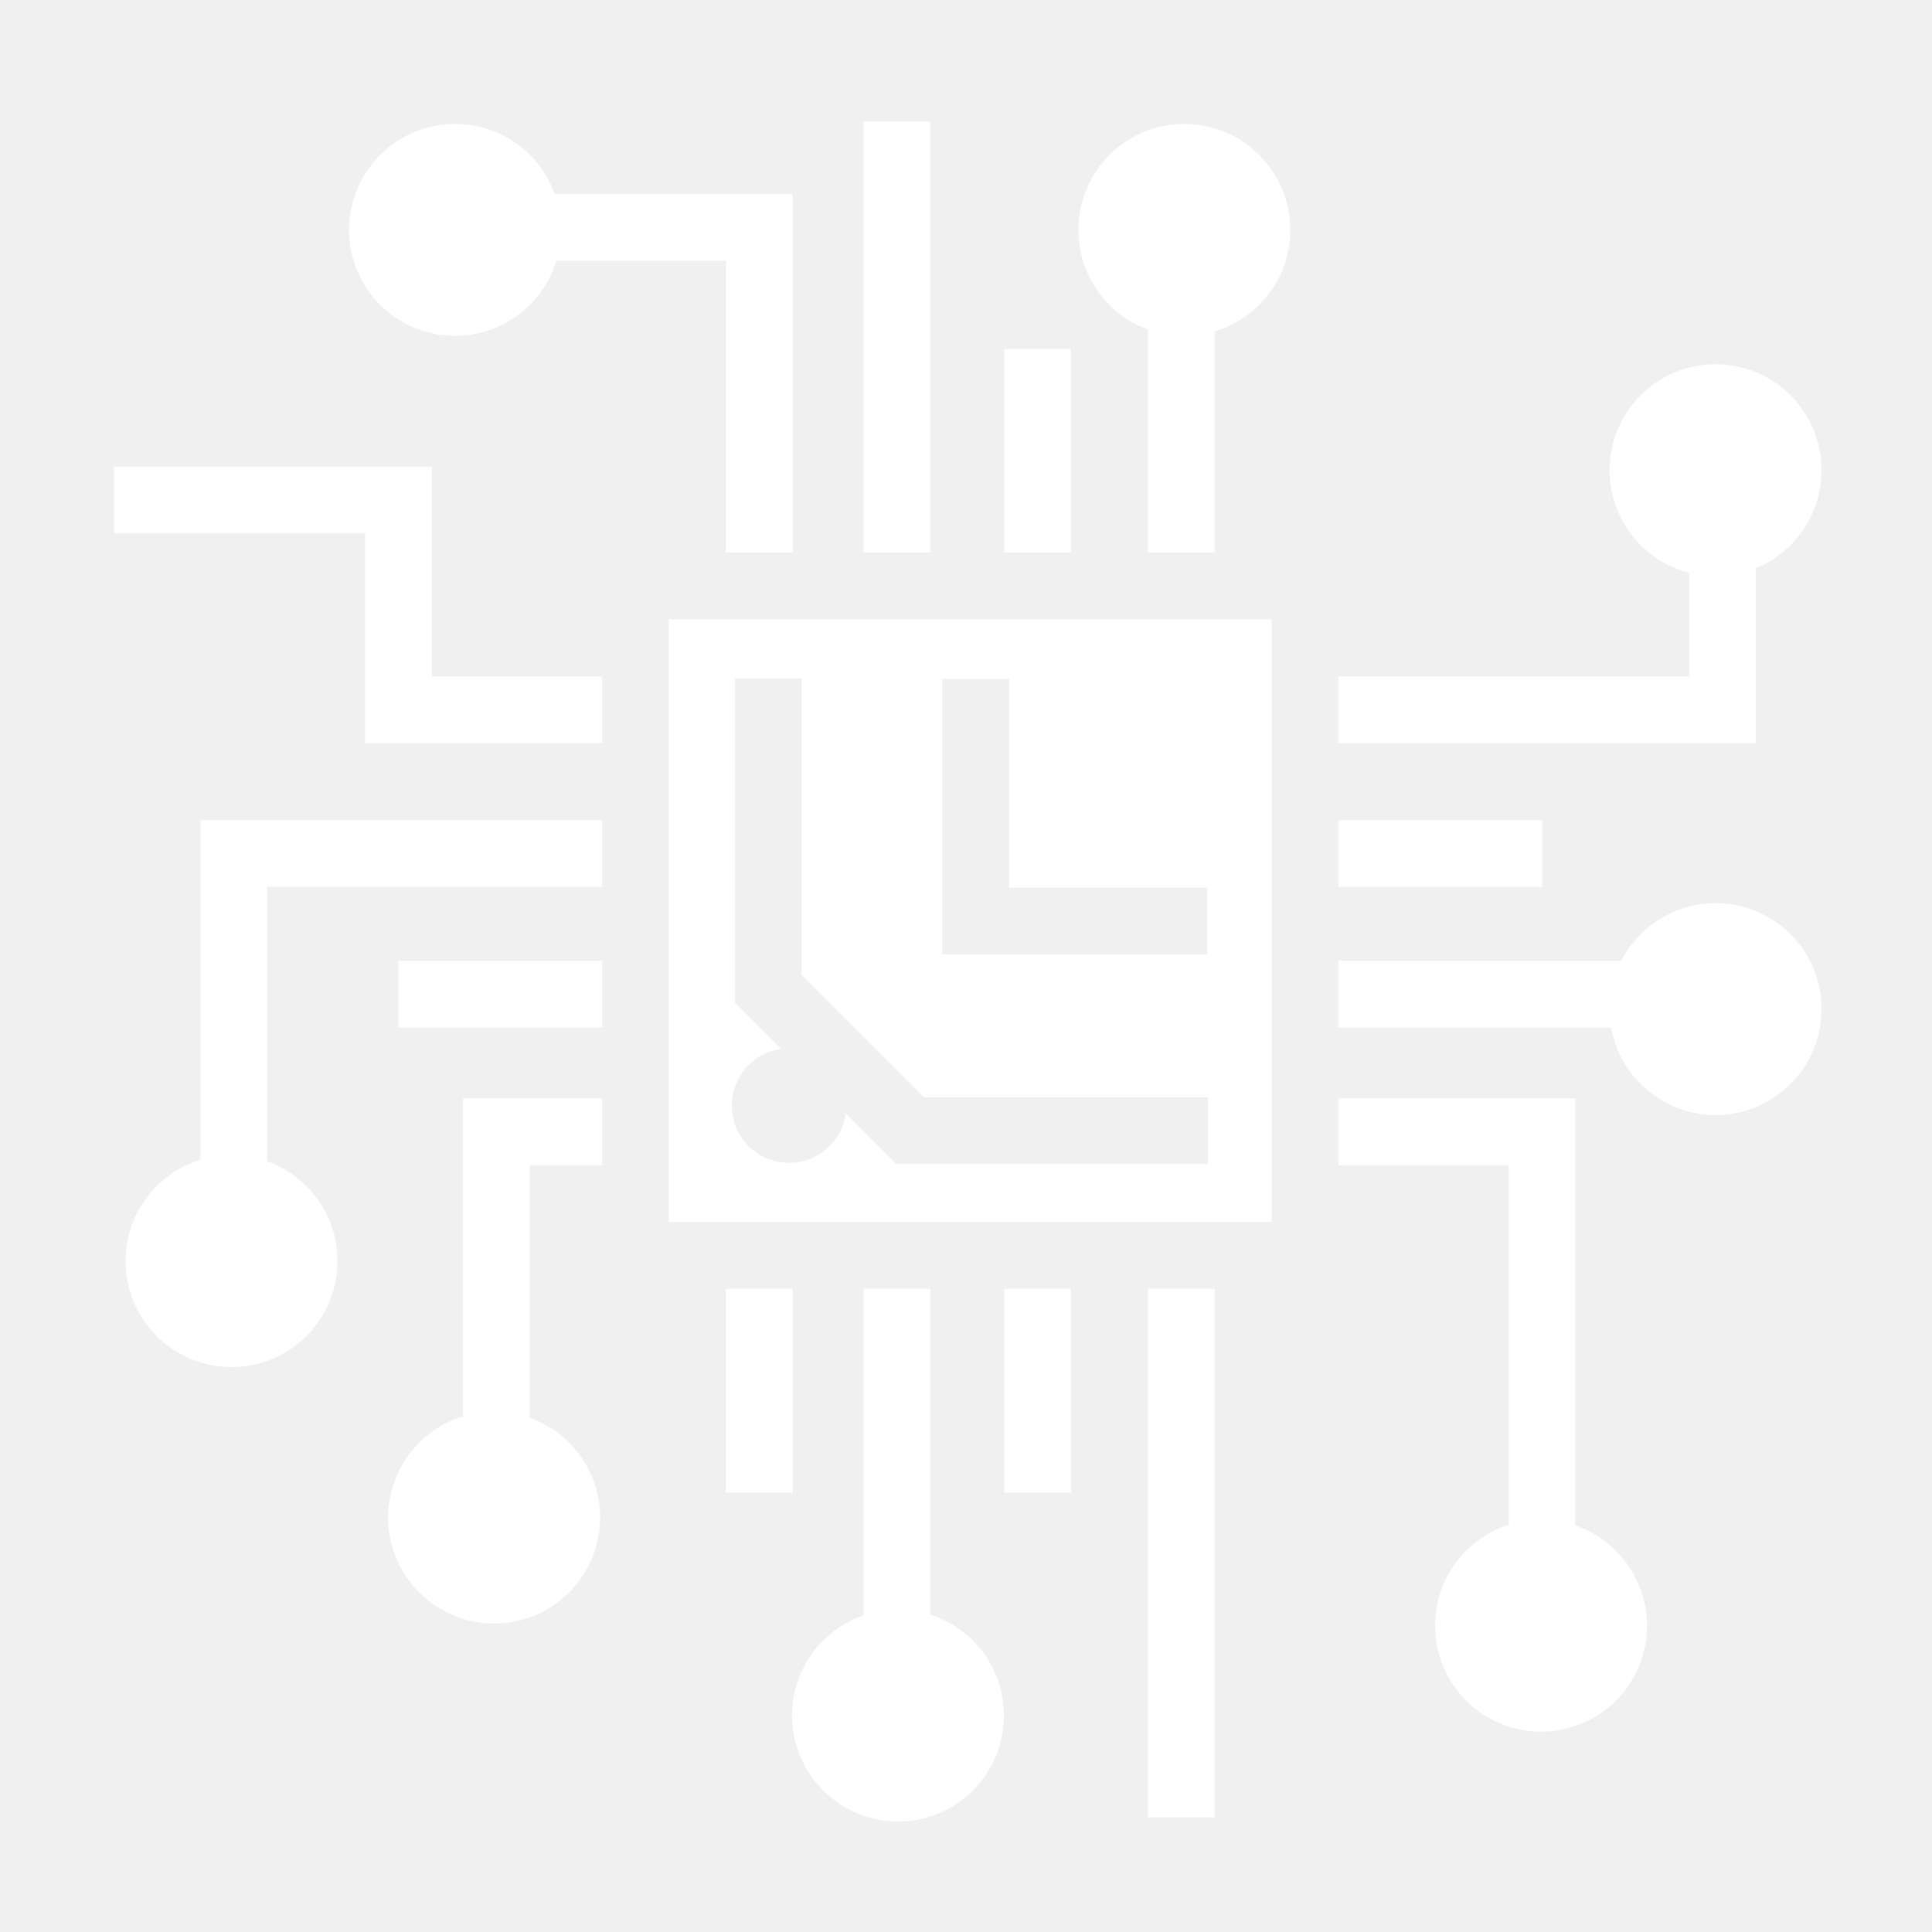
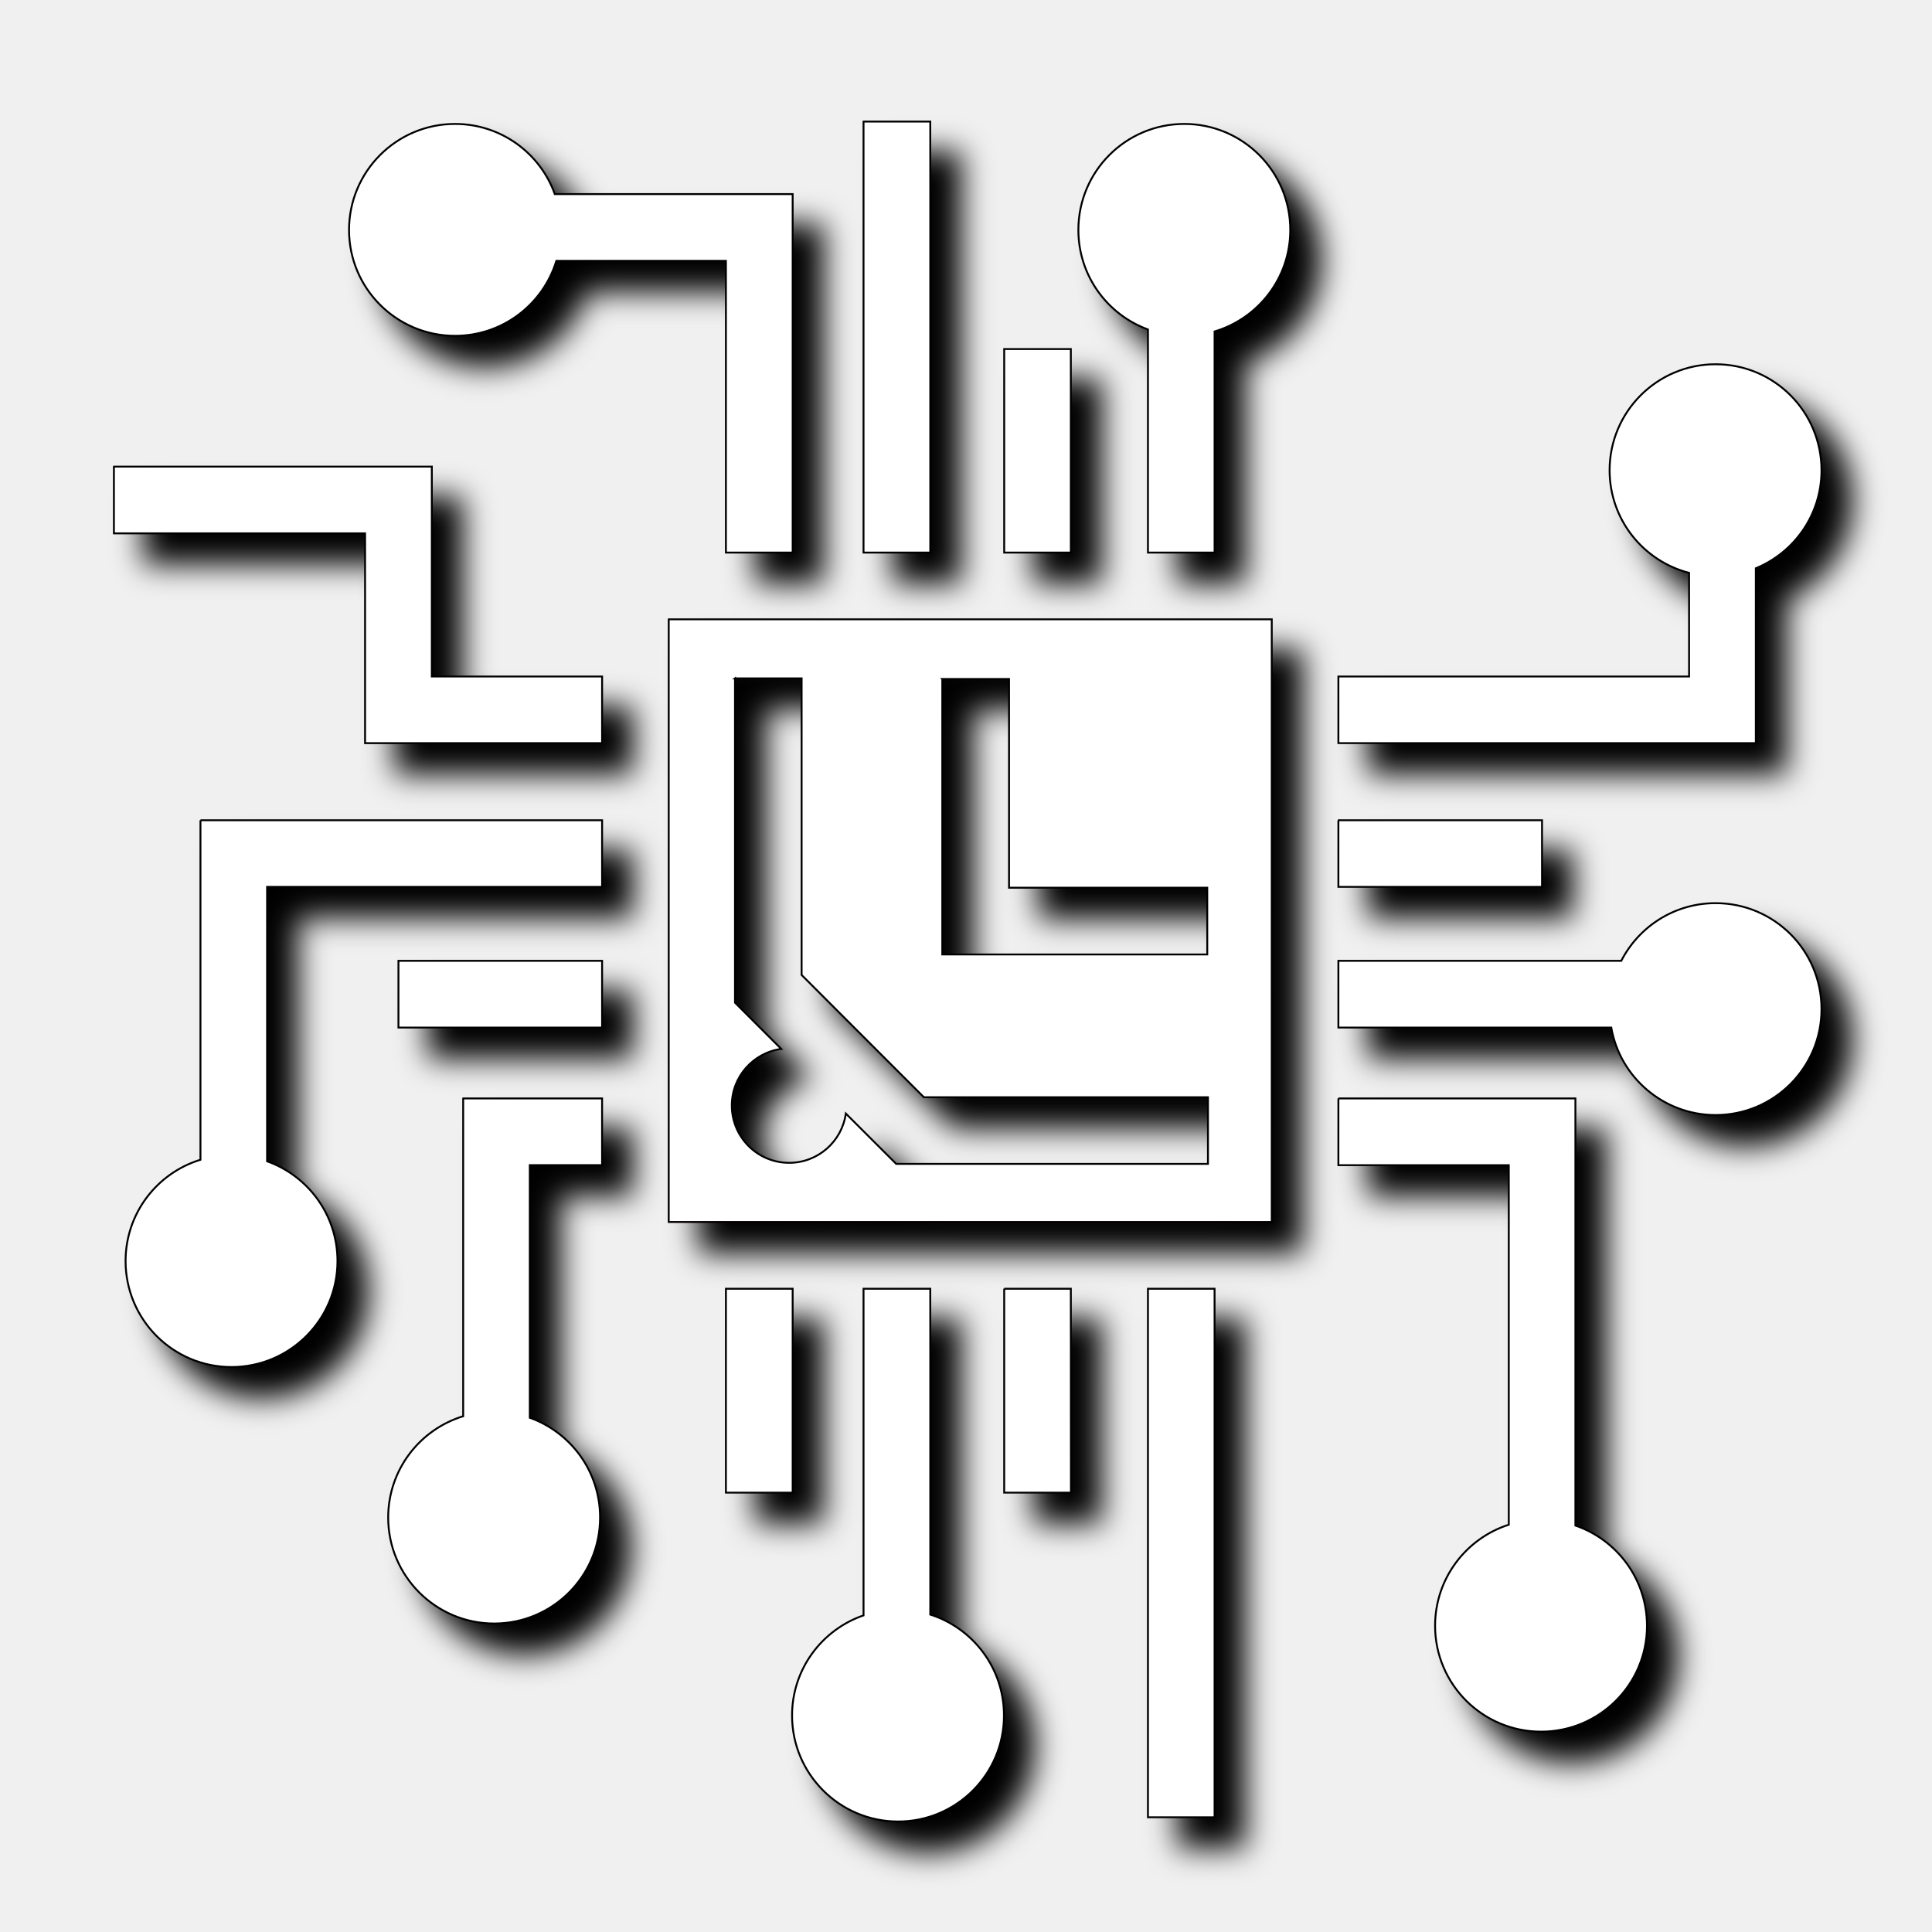
<svg xmlns="http://www.w3.org/2000/svg" viewBox="0 0 512 512" style="height: 512px; width: 512px;">
+   <defs>
+     <filter id="shadow-1" height="300%" width="300%" x="-100%" y="-100%">
+       <feFlood flood-color="rgba(0, 0, 0, 1)" result="flood" />
+       <feComposite in="flood" in2="SourceGraphic" operator="atop" result="composite" />
+       <feGaussianBlur in="composite" stdDeviation="4" result="blur" />
+       <feOffset dx="8" dy="8" result="offset" />
+       <feComposite in="SourceGraphic" in2="offset" operator="over" />
+     </filter>
+   </defs>
  <g class="" transform="translate(0,0)" style="">
-     <path d="M228.844 32.22v114.218h17.687V32.218h-17.686zm-108.25.624c-15.507 0-28.094 12.586-28.094 28.093C92.5 76.444 105.087 89 120.594 89c12.655 0 23.34-8.372 26.844-19.875h44.937v77.313h17.688v-95H147.03c-3.888-10.837-14.262-18.593-26.436-18.593zm193.25 0c-15.507 0-28.063 12.586-28.063 28.093 0 12.124 7.677 22.45 18.44 26.376v59.124h17.655V87.844c11.596-3.452 20.063-14.193 20.063-26.906 0-15.508-12.587-28.094-28.094-28.094zM266.124 92.5v53.938h17.657V92.5h-17.655zm188.532 4.03c-15.507 0-28.094 12.588-28.094 28.095 0 13.083 8.948 24.074 21.063 27.188v27.468h-92.938v17.657h110.624v-46.342c10.223-4.192 17.407-14.233 17.407-25.97 0-15.507-12.557-28.094-28.064-28.094zM30.187 123.657v17.688H96.75v55.594h62.814V179.28h-45.126v-55.624h-84.25zm147.032 40.47v159.718h159.81v-159.72H177.22zm17.56 15.655h17.657v78.595l32.407 32.406h75.28v17.658H237.5l-2.594-2.594-10.75-10.75c-1.033 7.385-7.36 13.062-15.03 13.062-8.392 0-15.19-6.796-15.19-15.187 0-7.682 5.696-13.98 13.095-15l-9.655-9.658-2.594-2.593V179.78zm54.94.157h17.686v55.313h52.53l.002 17.688H249.72v-73zM53.124 217.375V307.344c-11.49 3.512-19.844 14.198-19.844 26.844 0 15.505 12.557 28.093 28.064 28.093s28.093-12.587 28.093-28.092c0-12.195-7.79-22.564-18.656-26.438v-72.72h88.782v-17.655H53.124zm301.563 0v17.656h53.968v-17.655h-53.97zm99.968 21.97c-10.898 0-20.342 6.21-25 15.28h-74.97l.002 17.688H427c2.325 13.168 13.824 23.187 27.656 23.187 15.507 0 28.063-12.588 28.063-28.094 0-15.507-12.557-28.062-28.064-28.062zm-349.062 15.28v17.688h53.97v-17.688h-53.97zm17.156 36.47v84.217c-11.498 3.513-19.875 14.2-19.875 26.844 0 15.506 12.587 28.094 28.094 28.094 15.506 0 28.06-12.588 28.06-28.094 0-12.194-7.766-22.564-18.624-26.437v-66.94h19.156v-17.686H122.75zm231.938 0v17.686h45.156v95.283c-11.323 3.624-19.53 14.26-19.53 26.78-.002 15.506 12.585 28.063 28.092 28.063 15.507 0 28.063-12.557 28.063-28.062 0-12.32-7.935-22.778-18.97-26.563V291.095h-62.814zM192.375 341.53v54.033h17.688V341.53h-17.688zm36.47 0v86.564c-11.013 3.794-18.94 14.233-18.94 26.53 0 15.506 12.588 28.095 28.095 28.095s28.063-12.59 28.063-28.095c0-12.53-8.203-23.14-19.532-26.75V341.53h-17.686zm37.28 0v54.033h17.688l-.032-54.032h-17.655zm38.094 0v140.064h17.655V341.53H304.22z" fill="#fff" fill-opacity="1" />
+     <path d="M228.844 32.22v114.218h17.687V32.218h-17.686zm-108.25.624c-15.507 0-28.094 12.586-28.094 28.093C92.5 76.444 105.087 89 120.594 89c12.655 0 23.34-8.372 26.844-19.875h44.937v77.313h17.688v-95H147.03c-3.888-10.837-14.262-18.593-26.436-18.593zm193.25 0c-15.507 0-28.063 12.586-28.063 28.093 0 12.124 7.677 22.45 18.44 26.376v59.124h17.655V87.844c11.596-3.452 20.063-14.193 20.063-26.906 0-15.508-12.587-28.094-28.094-28.094zM266.124 92.5v53.938h17.657V92.5h-17.655zm188.532 4.03c-15.507 0-28.094 12.588-28.094 28.095 0 13.083 8.948 24.074 21.063 27.188v27.468h-92.938v17.657h110.624v-46.342c10.223-4.192 17.407-14.233 17.407-25.97 0-15.507-12.557-28.094-28.064-28.094zM30.187 123.657v17.688H96.75v55.594h62.814V179.28h-45.126v-55.624h-84.25zm147.032 40.47v159.718h159.81v-159.72H177.22zm17.56 15.655h17.657v78.595l32.407 32.406h75.28v17.658H237.5l-2.594-2.594-10.75-10.75c-1.033 7.385-7.36 13.062-15.03 13.062-8.392 0-15.19-6.796-15.19-15.187 0-7.682 5.696-13.98 13.095-15l-9.655-9.658-2.594-2.593V179.78zm54.94.157h17.686v55.313h52.53l.002 17.688H249.72v-73zM53.124 217.375V307.344c-11.49 3.512-19.844 14.198-19.844 26.844 0 15.505 12.557 28.093 28.064 28.093s28.093-12.587 28.093-28.092c0-12.195-7.79-22.564-18.656-26.438v-72.72h88.782v-17.655H53.124zm301.563 0v17.656h53.968v-17.655h-53.97zm99.968 21.97c-10.898 0-20.342 6.21-25 15.28h-74.97l.002 17.688H427c2.325 13.168 13.824 23.187 27.656 23.187 15.507 0 28.063-12.588 28.063-28.094 0-15.507-12.557-28.062-28.064-28.062zm-349.062 15.28v17.688h53.97v-17.688h-53.97zm17.156 36.47v84.217c-11.498 3.513-19.875 14.2-19.875 26.844 0 15.506 12.587 28.094 28.094 28.094 15.506 0 28.06-12.588 28.06-28.094 0-12.194-7.766-22.564-18.624-26.437v-66.94h19.156v-17.686H122.75zm231.938 0v17.686h45.156v95.283c-11.323 3.624-19.53 14.26-19.53 26.78-.002 15.506 12.585 28.063 28.092 28.063 15.507 0 28.063-12.557 28.063-28.062 0-12.32-7.935-22.778-18.97-26.563V291.095h-62.814zM192.375 341.53v54.033h17.688V341.53h-17.688zm36.47 0v86.564c-11.013 3.794-18.94 14.233-18.94 26.53 0 15.506 12.588 28.095 28.095 28.095s28.063-12.59 28.063-28.095c0-12.53-8.203-23.14-19.532-26.75V341.53h-17.686zm37.28 0v54.033h17.688l-.032-54.032h-17.655zm38.094 0v140.064h17.655V341.53H304.22z" fill="#ffffff" fill-opacity="1" stroke="#010000" stroke-opacity="1" stroke-width="0.5" filter="url(#shadow-1)" />
  </g>
</svg>
